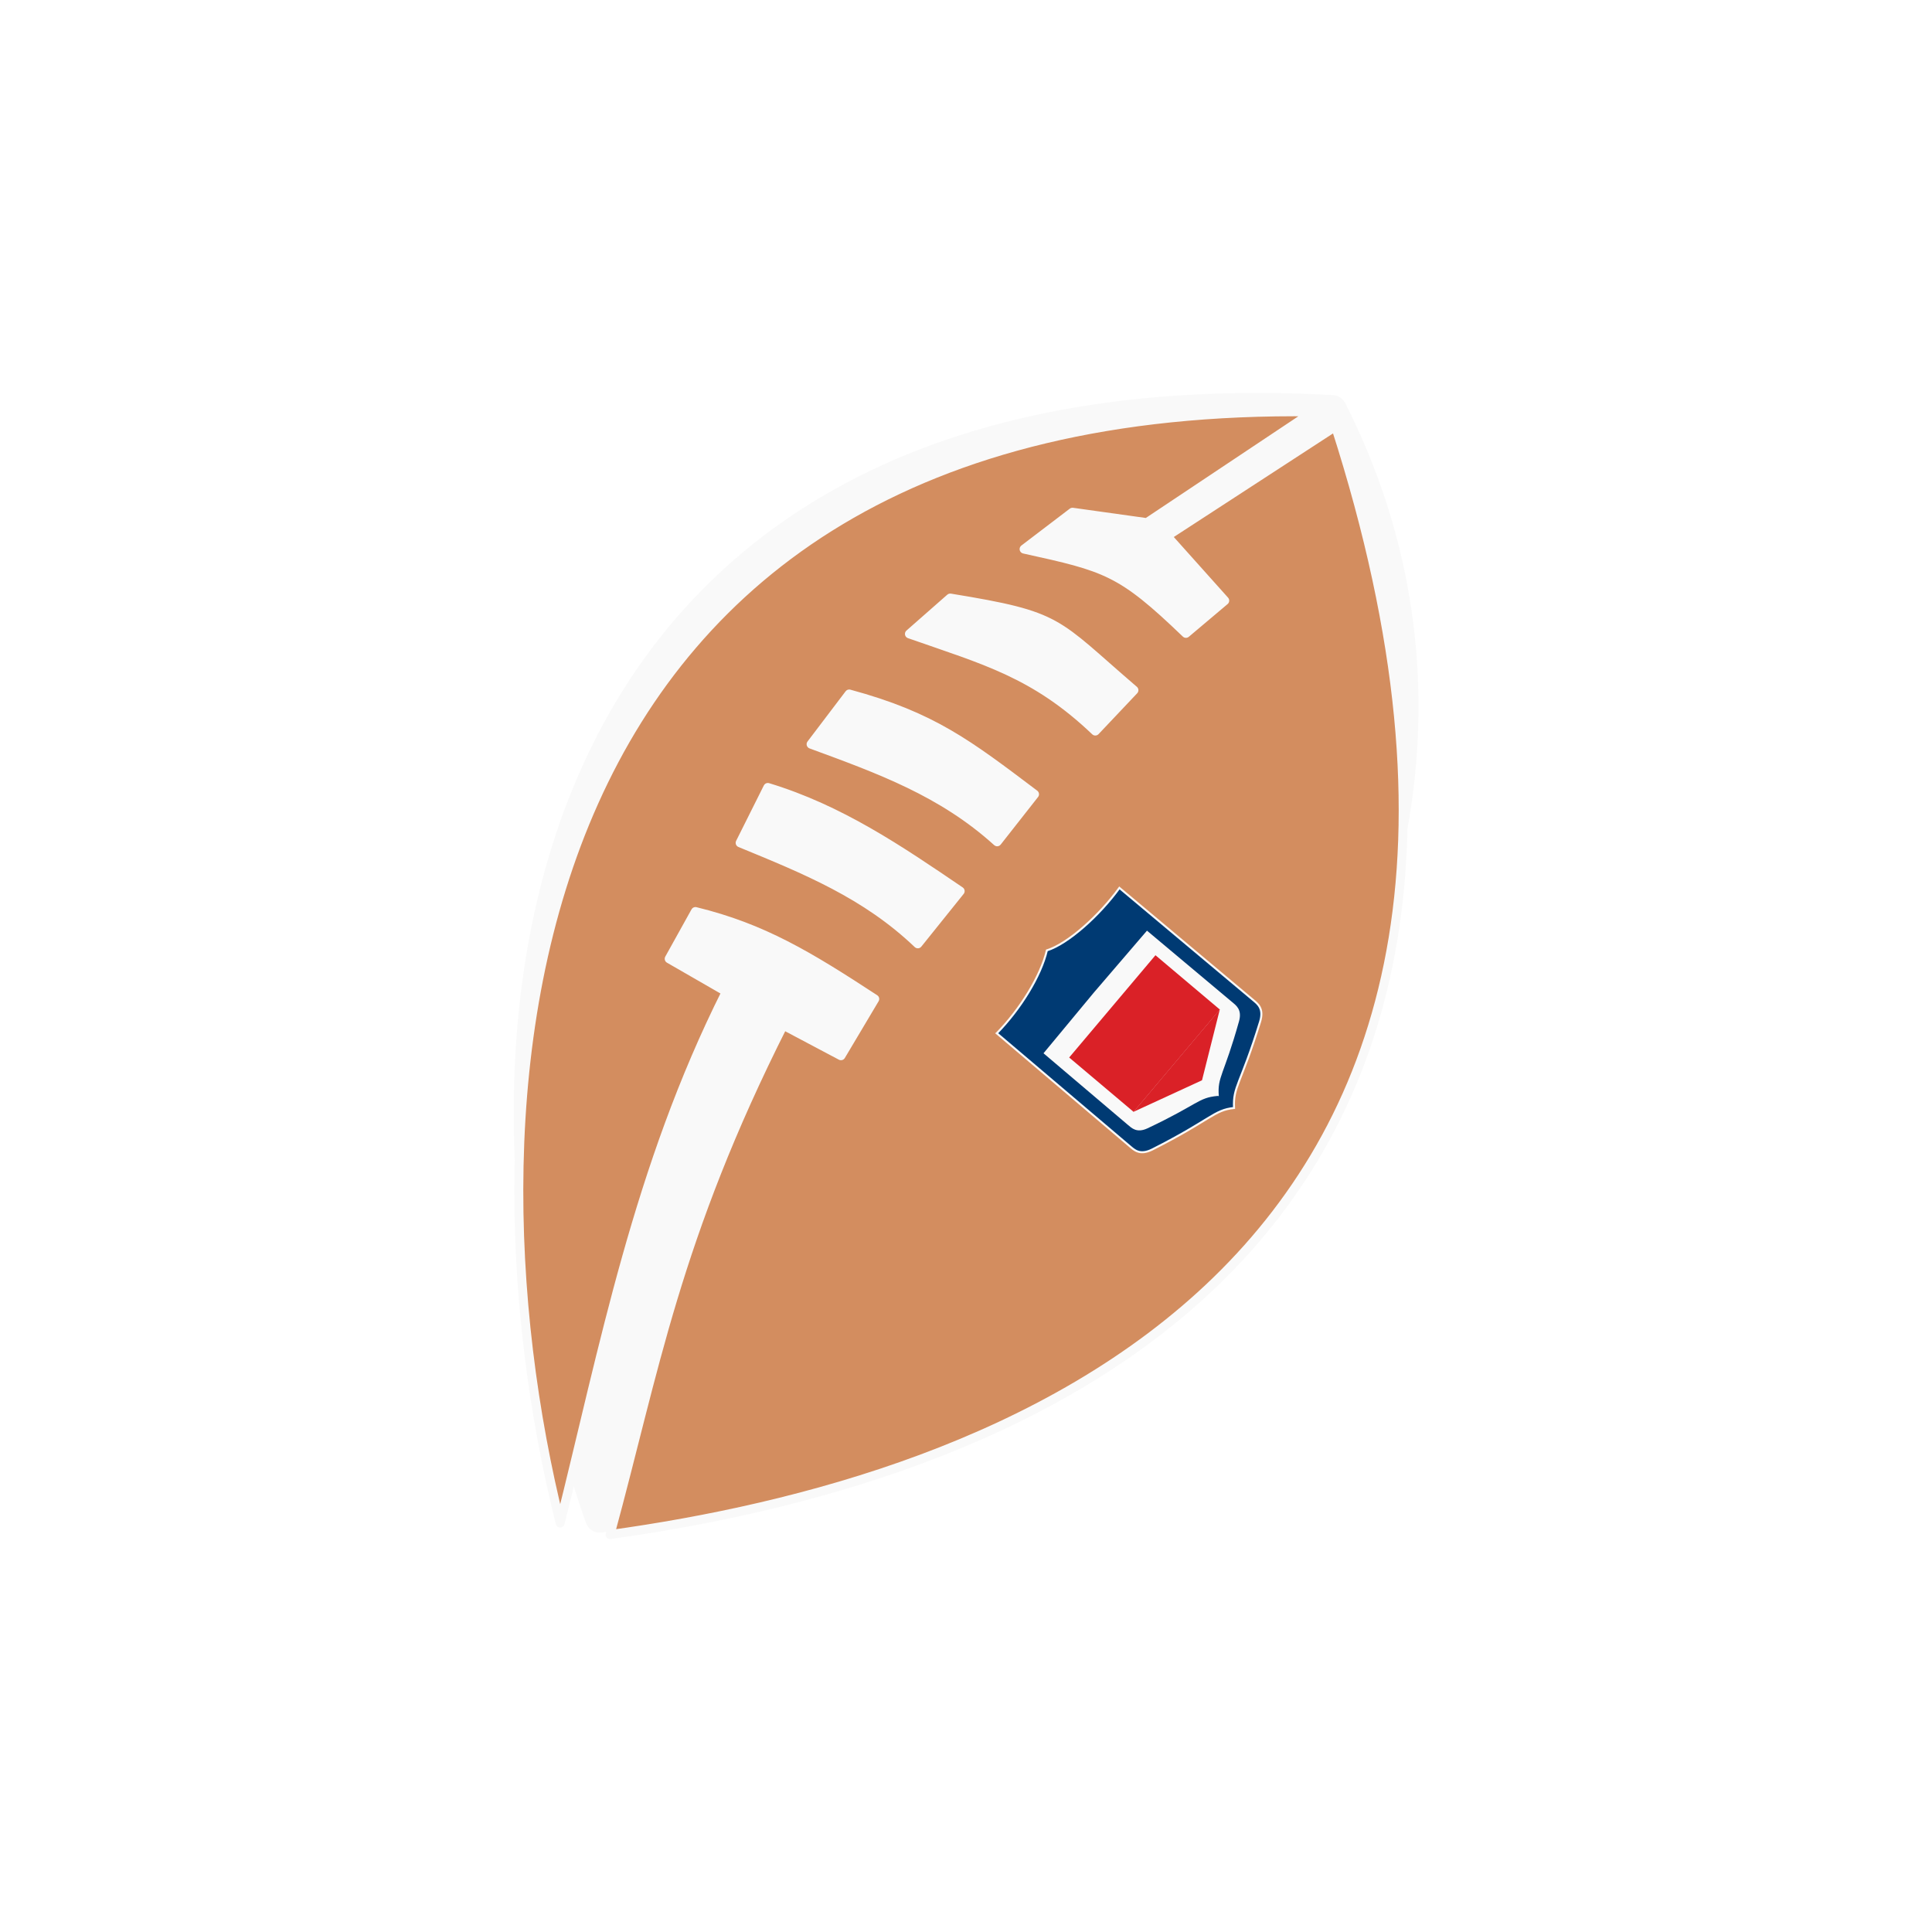
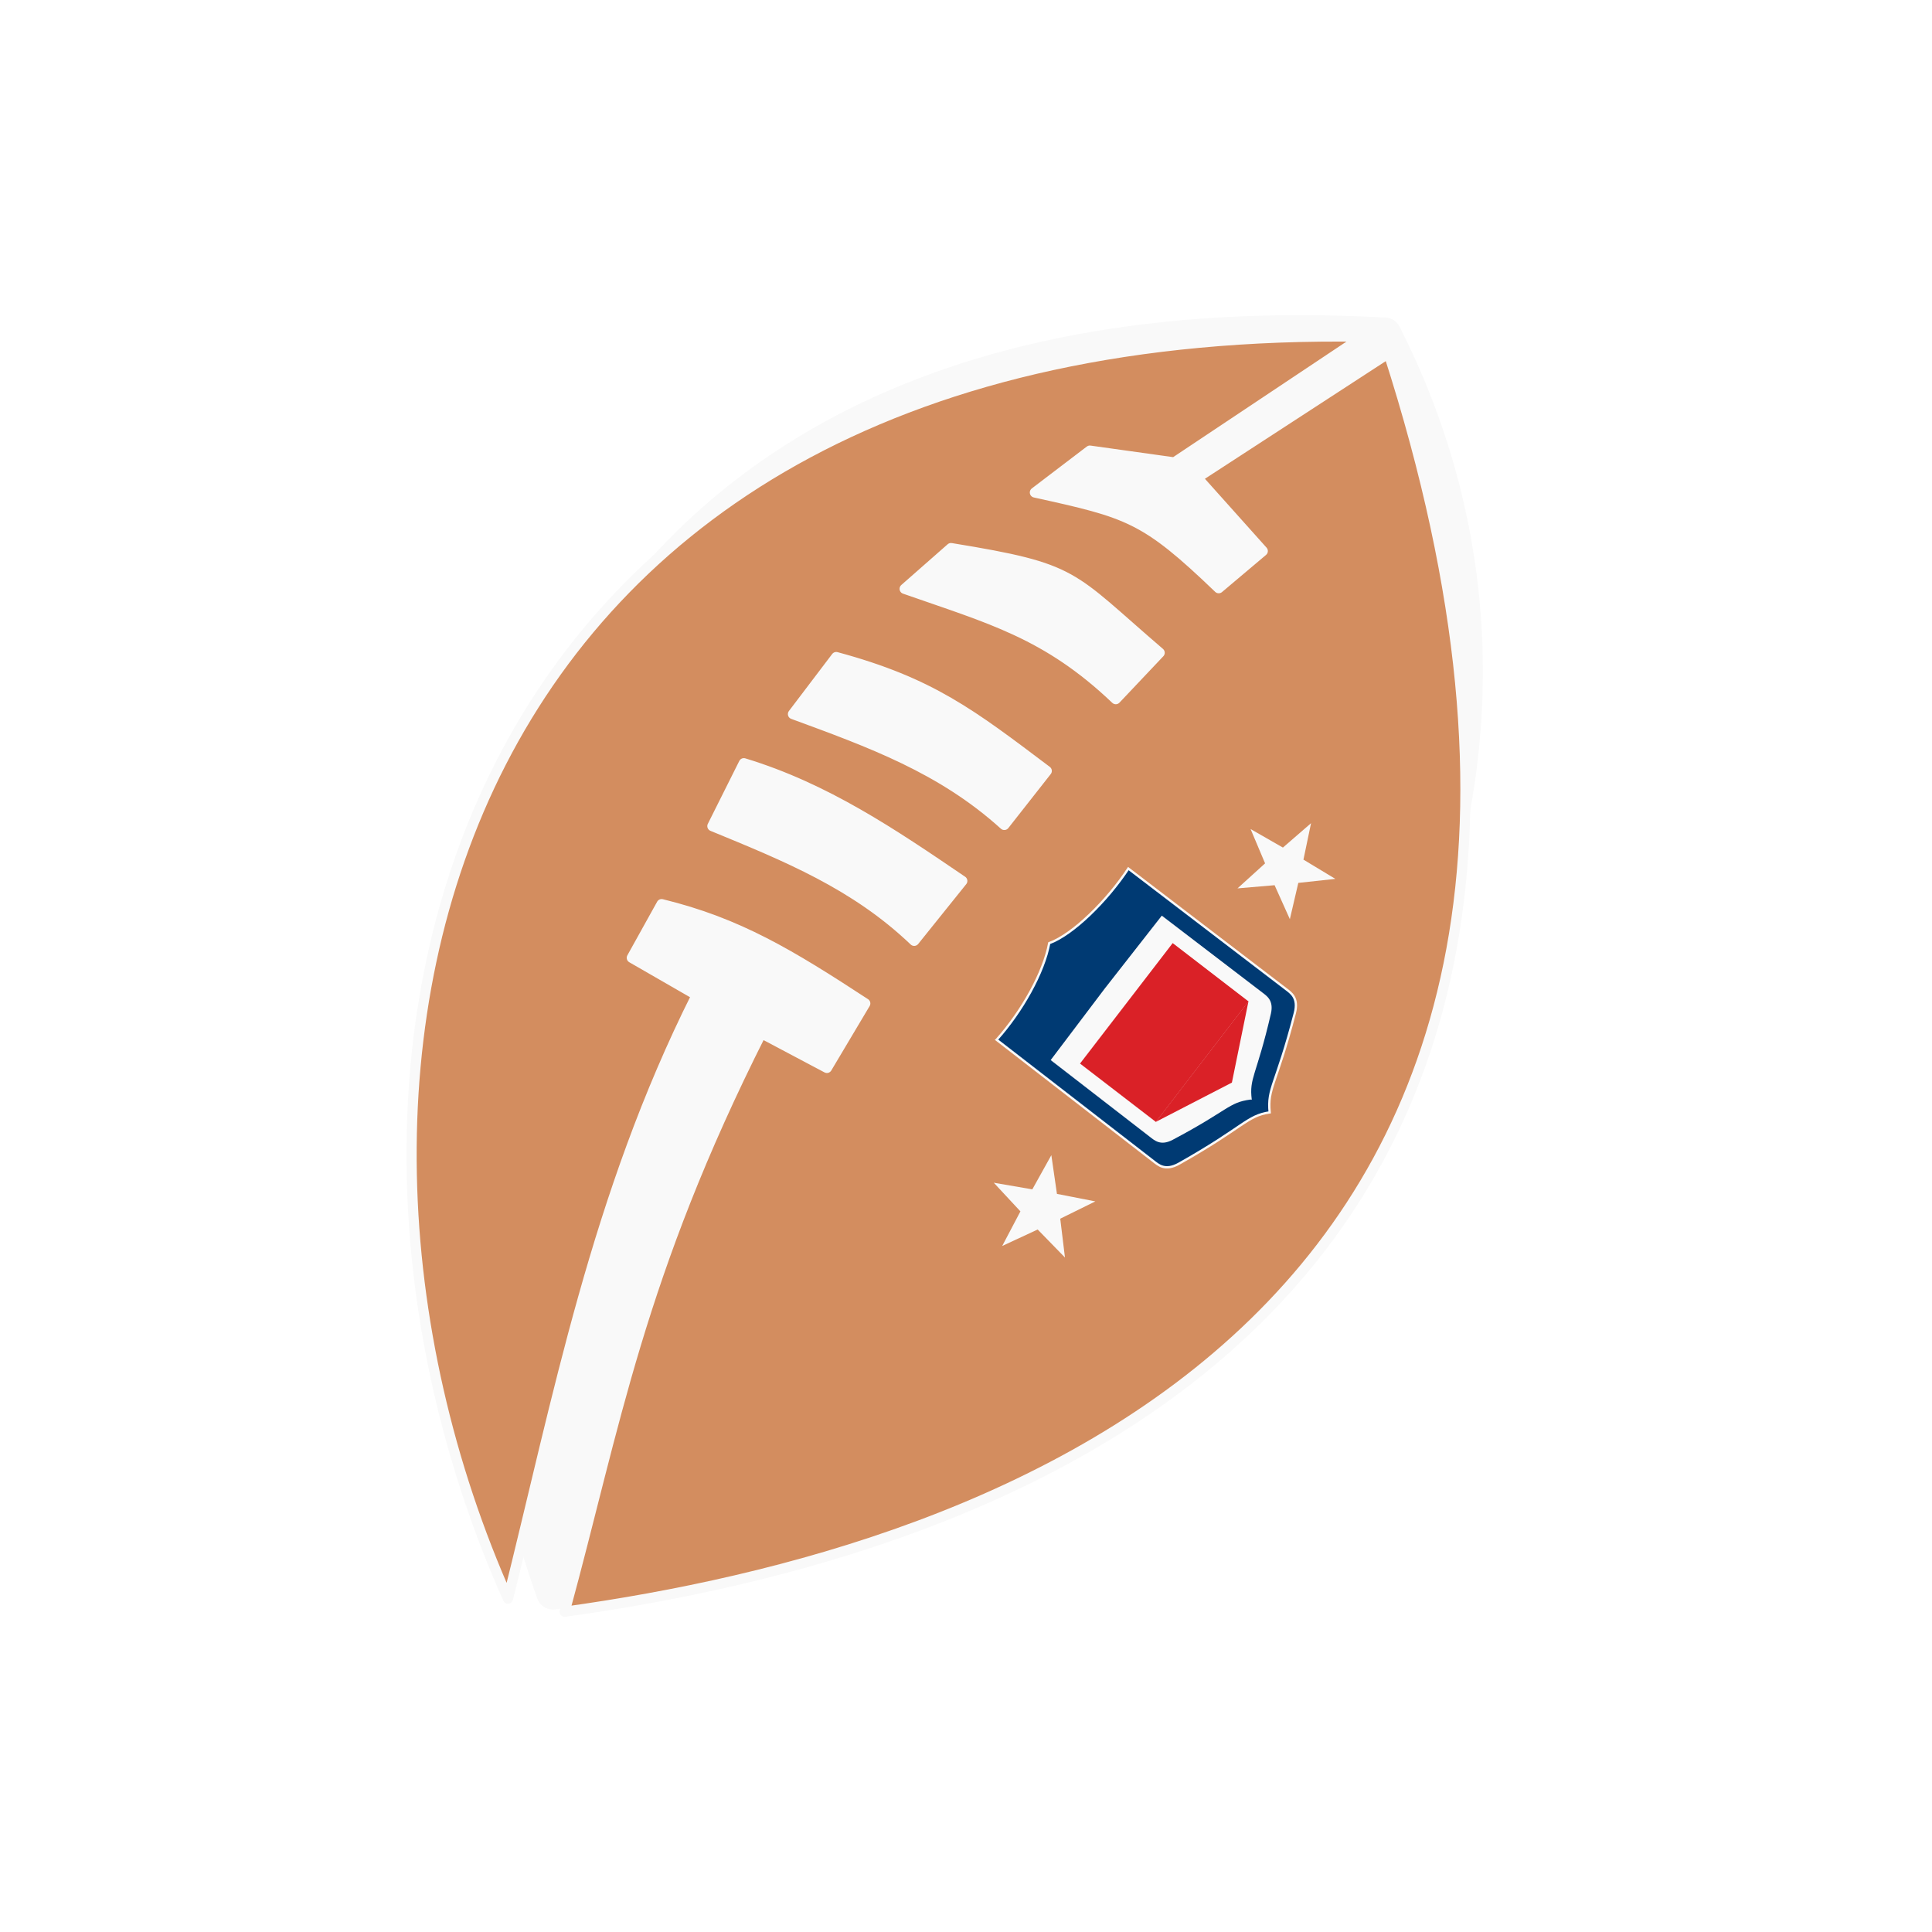
<svg xmlns="http://www.w3.org/2000/svg" width="121.243mm" height="121.243mm" viewBox="0 0 121.243 121.243" version="1.1" id="svg1" xml:space="preserve">
  <defs id="defs1" />
  <g id="layer1" transform="translate(-81.03667,-64.4014)">
    <g id="g4" transform="translate(-7.961579,-23.29727)">
      <g id="g21" transform="matrix(1.065133,0,0,1.065133,-7.859541,-8.396345)">
        <g id="g23" transform="translate(14.77239,1.3509838e-4)">
-           <g id="g1" transform="matrix(1.396717,0,0,1.396717,-50.98543,-52.26091)">
-             <path id="path5-8" style="fill:#f9f9f9;fill-opacity:1;stroke:#f9f9f9;stroke-width:1.249;stroke-linecap:round;stroke-linejoin:round;stroke-dasharray:none;stroke-opacity:1" d="m 116.337,166.038 c 24.759,-3.145 40.93,-26.948 30.885,-46.739 -33.859,-1.856 -38.155,25.954 -30.885,46.739 z" />
-             <path id="path5" style="fill:#d38d5f;fill-opacity:1;stroke:#f9f9f9;stroke-width:0.378;stroke-linecap:round;stroke-linejoin:round;stroke-dasharray:none;stroke-opacity:1" d="m 146.421,119.385 c -33.969,-0.437 -36.306,28.648 -31.758,46.871 1.868,-7.471 3.265,-14.942 7.009,-22.413 l -2.41,-1.388 1.107,-1.993 c 2.855,0.697 4.779,1.868 7.564,3.688 l -1.425,2.394 -2.435,-1.29 c -4.556,9.027 -5.428,14.604 -7.306,21.488 15.927,-2.205 42.159,-10.842 30.603,-46.742 l -7.11,4.625 2.436,2.722 -1.636,1.38 c -2.748,-2.641 -3.354,-2.79 -6.827,-3.554 l 2.041,-1.555 3.139,0.439 6.269,-4.18 z m -15.304,7.853 c 4.702,0.768 4.359,0.981 7.749,3.887 l -1.629,1.723 c -2.566,-2.443 -4.676,-2.987 -7.841,-4.097 z m -4.262,4.047 c 3.517,0.951 5.015,2.116 7.818,4.229 l -1.576,2.006 c -2.325,-2.105 -4.973,-3.06 -7.849,-4.117 z m -3.432,3.943 c 3.043,0.924 5.524,2.612 8.113,4.372 l -1.786,2.224 c -2.197,-2.099 -4.747,-3.13 -7.495,-4.26 z" />
-           </g>
-           <g id="g5" transform="matrix(1.260824,0.1650532,-0.1650532,1.260824,32.84694,-49.043)">
-             <path id="path2" style="baseline-shift:baseline;display:inline;overflow:visible;vector-effect:none;fill:#003a73;fill-opacity:1;stroke:#f9f9f9;stroke-width:0.094;stroke-opacity:1;enable-background:accumulate;stop-color:#000000" d="m 100,145.647 6.793,4.39 c 0.212,0.135 0.51,0.381 1.055,0.01 2.527,-1.723 2.577,-2.174 3.502,-2.396 -0.181,-0.994 0.164,-1.103 0.678,-4.118 0.111,-0.649 -0.238,-0.818 -0.448,-0.955 l -6.82,-4.347 c -0.746,1.375 -2.019,2.871 -2.957,3.306 -0.119,1.204 -0.863,2.859 -1.802,4.109 z" />
-             <g id="g3" transform="rotate(-57.30835,119.3953,167.3216)">
-               <path id="path2-2" style="baseline-shift:baseline;display:inline;overflow:visible;vector-effect:none;fill:#f9f9f9;stroke-width:0.082;enable-background:accumulate;stop-color:#000000" d="m 131.537,141.513 v 2.8e-4 l -3.688,0.031 -0.015,5.125 c 0.001,0.226 -0.038,0.57 0.468,0.802 2.366,1.081 2.594,0.876 3.236,1.512 l 0.032,0.049 c 0.646,-0.64 0.876,-0.434 3.257,-1.521 0.509,-0.233 0.47,-0.58 0.471,-0.807 l -0.015,-5.159 -3.713,-0.031 v -2.8e-4 l -0.017,1.9e-4 z" />
-               <g id="g2">
-                 <rect style="fill:#da2127;fill-opacity:1;stroke:none;stroke-width:2.351;stroke-linecap:round;stroke-linejoin:round" id="rect1" width="6.2" height="3.905" x="128.466" y="142.58" />
-                 <path style="fill:#da2127;fill-opacity:1;stroke:none;stroke-width:1.884;stroke-linecap:round;stroke-linejoin:round" id="path1" d="m 130.862,147.504 -1.183,-1.981 2.307,-0.034 z" transform="matrix(2.687408,0.01060343,-0.00795103,0.7423969,-218.8787,37.0701)" />
+           <g id="g6" transform="rotate(-2.581036,120.6006,151.8978)">
+             <g id="g7" transform="matrix(1.135771,0,0,1.135771,-17.92433,-20.04557)">
+               <g id="g1" transform="matrix(1.3953,0.06289744,-0.06289744,1.3953,-41.61762,-59.78072)">
+                 <path id="path5-8" style="fill:#f9f9f9;fill-opacity:1;stroke:#f9f9f9;stroke-width:1.249;stroke-linecap:round;stroke-linejoin:round;stroke-dasharray:none;stroke-opacity:1" d="m 116.337,166.038 c 24.759,-3.145 40.93,-26.948 30.885,-46.739 -33.859,-1.856 -38.155,25.954 -30.885,46.739 z" />
+                 <path id="path5" style="fill:#d38d5f;fill-opacity:1;stroke:#f9f9f9;stroke-width:0.378;stroke-linecap:round;stroke-linejoin:round;stroke-dasharray:none;stroke-opacity:1" d="m 146.421,119.385 c -34.151,-0.506 -40.607,27.035 -31.758,46.871 1.868,-7.471 3.265,-14.942 7.009,-22.413 l -2.41,-1.388 1.107,-1.993 c 2.855,0.697 4.779,1.868 7.564,3.688 l -1.425,2.394 -2.435,-1.29 c -4.556,9.027 -5.428,14.604 -7.306,21.488 15.927,-2.205 42.159,-10.842 30.603,-46.742 l -7.11,4.625 2.436,2.722 -1.636,1.38 c -2.748,-2.641 -3.354,-2.79 -6.827,-3.554 l 2.041,-1.555 3.139,0.439 6.269,-4.18 z m -15.304,7.853 c 4.702,0.768 4.359,0.981 7.749,3.887 l -1.629,1.723 c -2.566,-2.443 -4.676,-2.987 -7.841,-4.097 z m -4.262,4.047 c 3.517,0.951 5.015,2.116 7.818,4.229 l -1.576,2.006 c -2.325,-2.105 -4.973,-3.06 -7.849,-4.117 z m -3.432,3.943 c 3.043,0.924 5.524,2.612 8.113,4.372 l -1.786,2.224 c -2.197,-2.099 -4.747,-3.13 -7.495,-4.26 z" />
+               </g>
+               <path style="fill:#f9f9f9;stroke-width:1.349;stroke-linecap:round;stroke-linejoin:round" id="path3" d="m 145.927,138.576 -0.323,3.311 -1.75,-2.829 -3.248,0.716 2.15,-2.538 -1.685,-2.868 3.078,1.26 2.207,-2.489 -0.247,3.317 3.049,1.33 z" transform="matrix(0.5717819,0.1020199,-0.1020199,0.5717819,81.24256,50.04004)" />
+               <path style="fill:#f9f9f9;stroke-width:1.349;stroke-linecap:round;stroke-linejoin:round" id="path3-8" d="m 145.927,138.576 -0.323,3.311 -1.75,-2.829 -3.248,0.716 2.15,-2.538 -1.685,-2.868 3.078,1.26 2.207,-2.489 -0.247,3.317 3.049,1.33 z" transform="matrix(-0.5479232,-0.2682853,0.2682853,-0.5479232,178.8227,274.5021)" />
+               <g id="g5" transform="matrix(1.260824,0.1650532,-0.1650532,1.260824,32.50031,-48.55258)">
+                 <path id="path2" style="baseline-shift:baseline;display:inline;overflow:visible;vector-effect:none;fill:#003a73;fill-opacity:1;stroke:#f9f9f9;stroke-width:0.094;stroke-opacity:1;enable-background:accumulate;stop-color:#000000" d="m 100,145.647 6.793,4.39 c 0.212,0.135 0.51,0.381 1.055,0.01 2.527,-1.723 2.577,-2.174 3.502,-2.396 -0.181,-0.994 0.164,-1.103 0.678,-4.118 0.111,-0.649 -0.238,-0.818 -0.448,-0.955 l -6.82,-4.347 c -0.746,1.375 -2.019,2.871 -2.957,3.306 -0.119,1.204 -0.863,2.859 -1.802,4.109 z" />
+                 <g id="g3" transform="rotate(-57.30835,119.3953,167.3216)">
+                   <path id="path2-2" style="baseline-shift:baseline;display:inline;overflow:visible;vector-effect:none;fill:#f9f9f9;stroke-width:0.082;enable-background:accumulate;stop-color:#000000" d="m 131.537,141.513 v 2.8e-4 l -3.688,0.031 -0.015,5.125 c 0.001,0.226 -0.038,0.57 0.468,0.802 2.366,1.081 2.594,0.876 3.236,1.512 l 0.032,0.049 c 0.646,-0.64 0.876,-0.434 3.257,-1.521 0.509,-0.233 0.47,-0.58 0.471,-0.807 l -0.015,-5.159 -3.713,-0.031 v -2.8e-4 l -0.017,1.9e-4 z" />
+                   <g id="g2">
+                     <rect style="fill:#da2127;fill-opacity:1;stroke:none;stroke-width:2.351;stroke-linecap:round;stroke-linejoin:round" id="rect1" width="6.2" height="3.905" x="128.466" y="142.58" />
+                     <path style="fill:#da2127;fill-opacity:1;stroke:none;stroke-width:1.884;stroke-linecap:round;stroke-linejoin:round" id="path1" d="m 130.862,147.504 -1.183,-1.981 2.307,-0.034 z" transform="matrix(2.687408,0.01060343,-0.00795103,0.7423969,-218.8787,37.0701)" />
+                   </g>
+                 </g>
              </g>
            </g>
          </g>
        </g>
      </g>
    </g>
  </g>
</svg>
